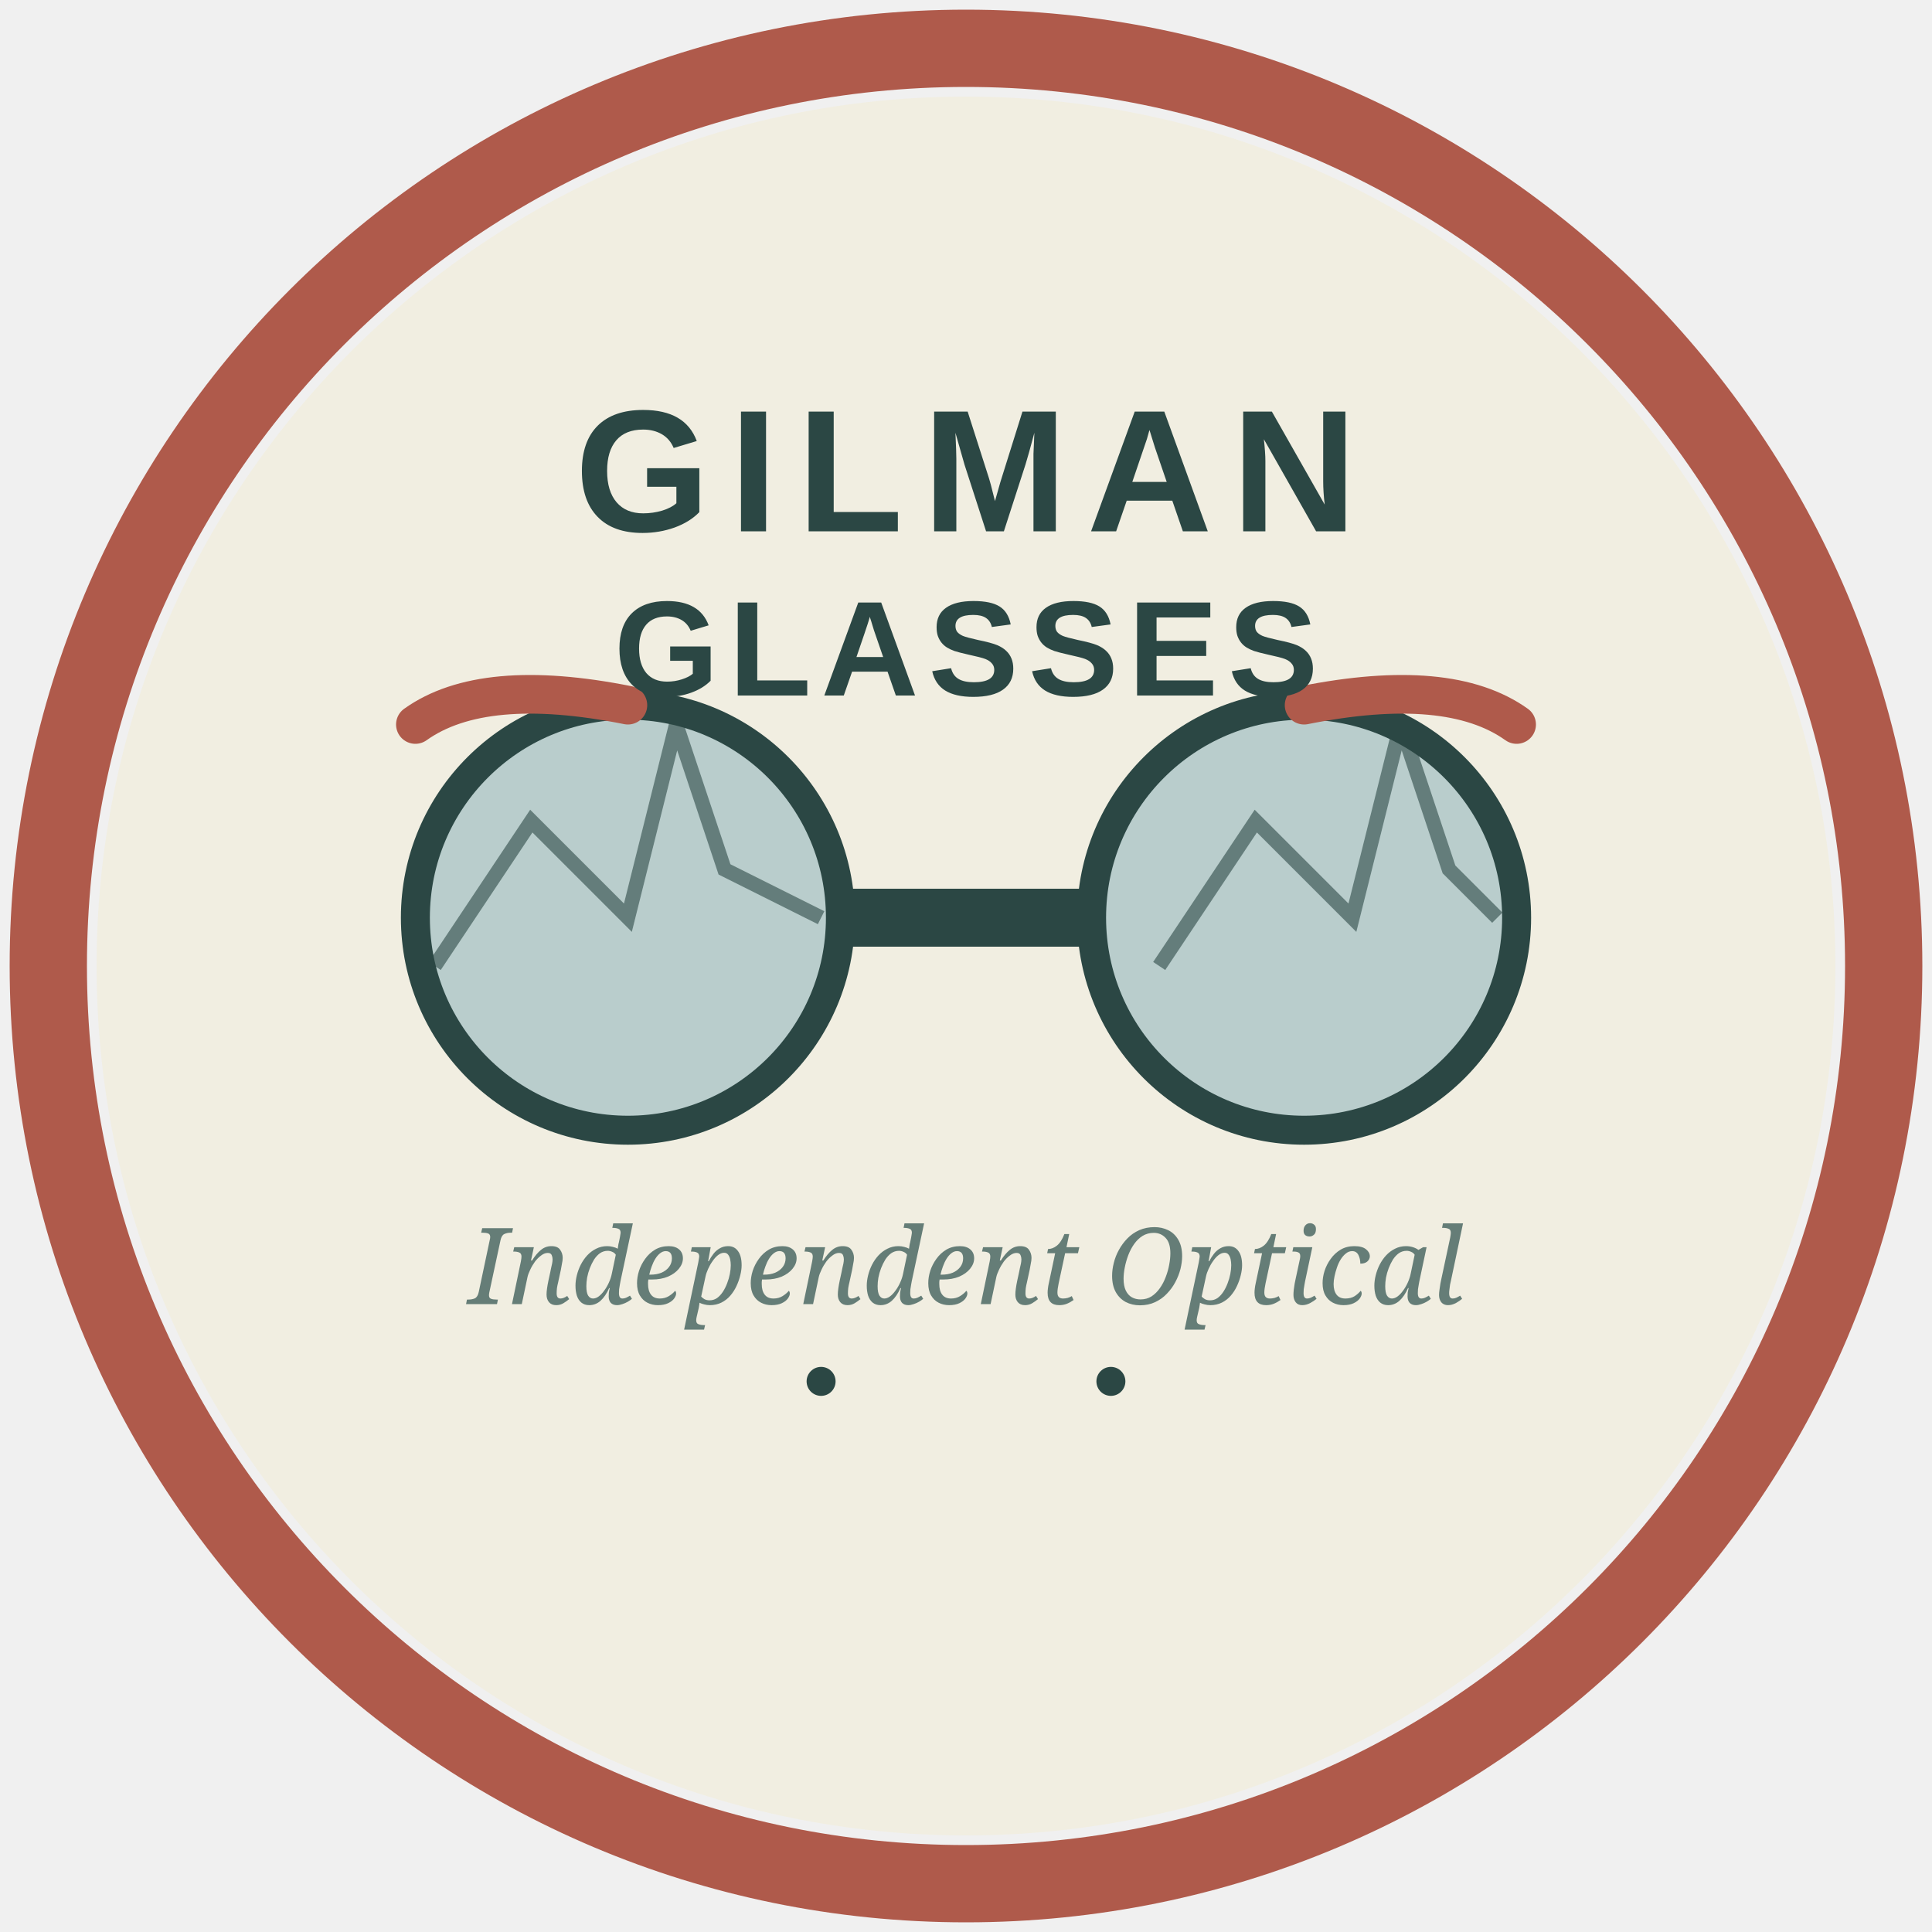
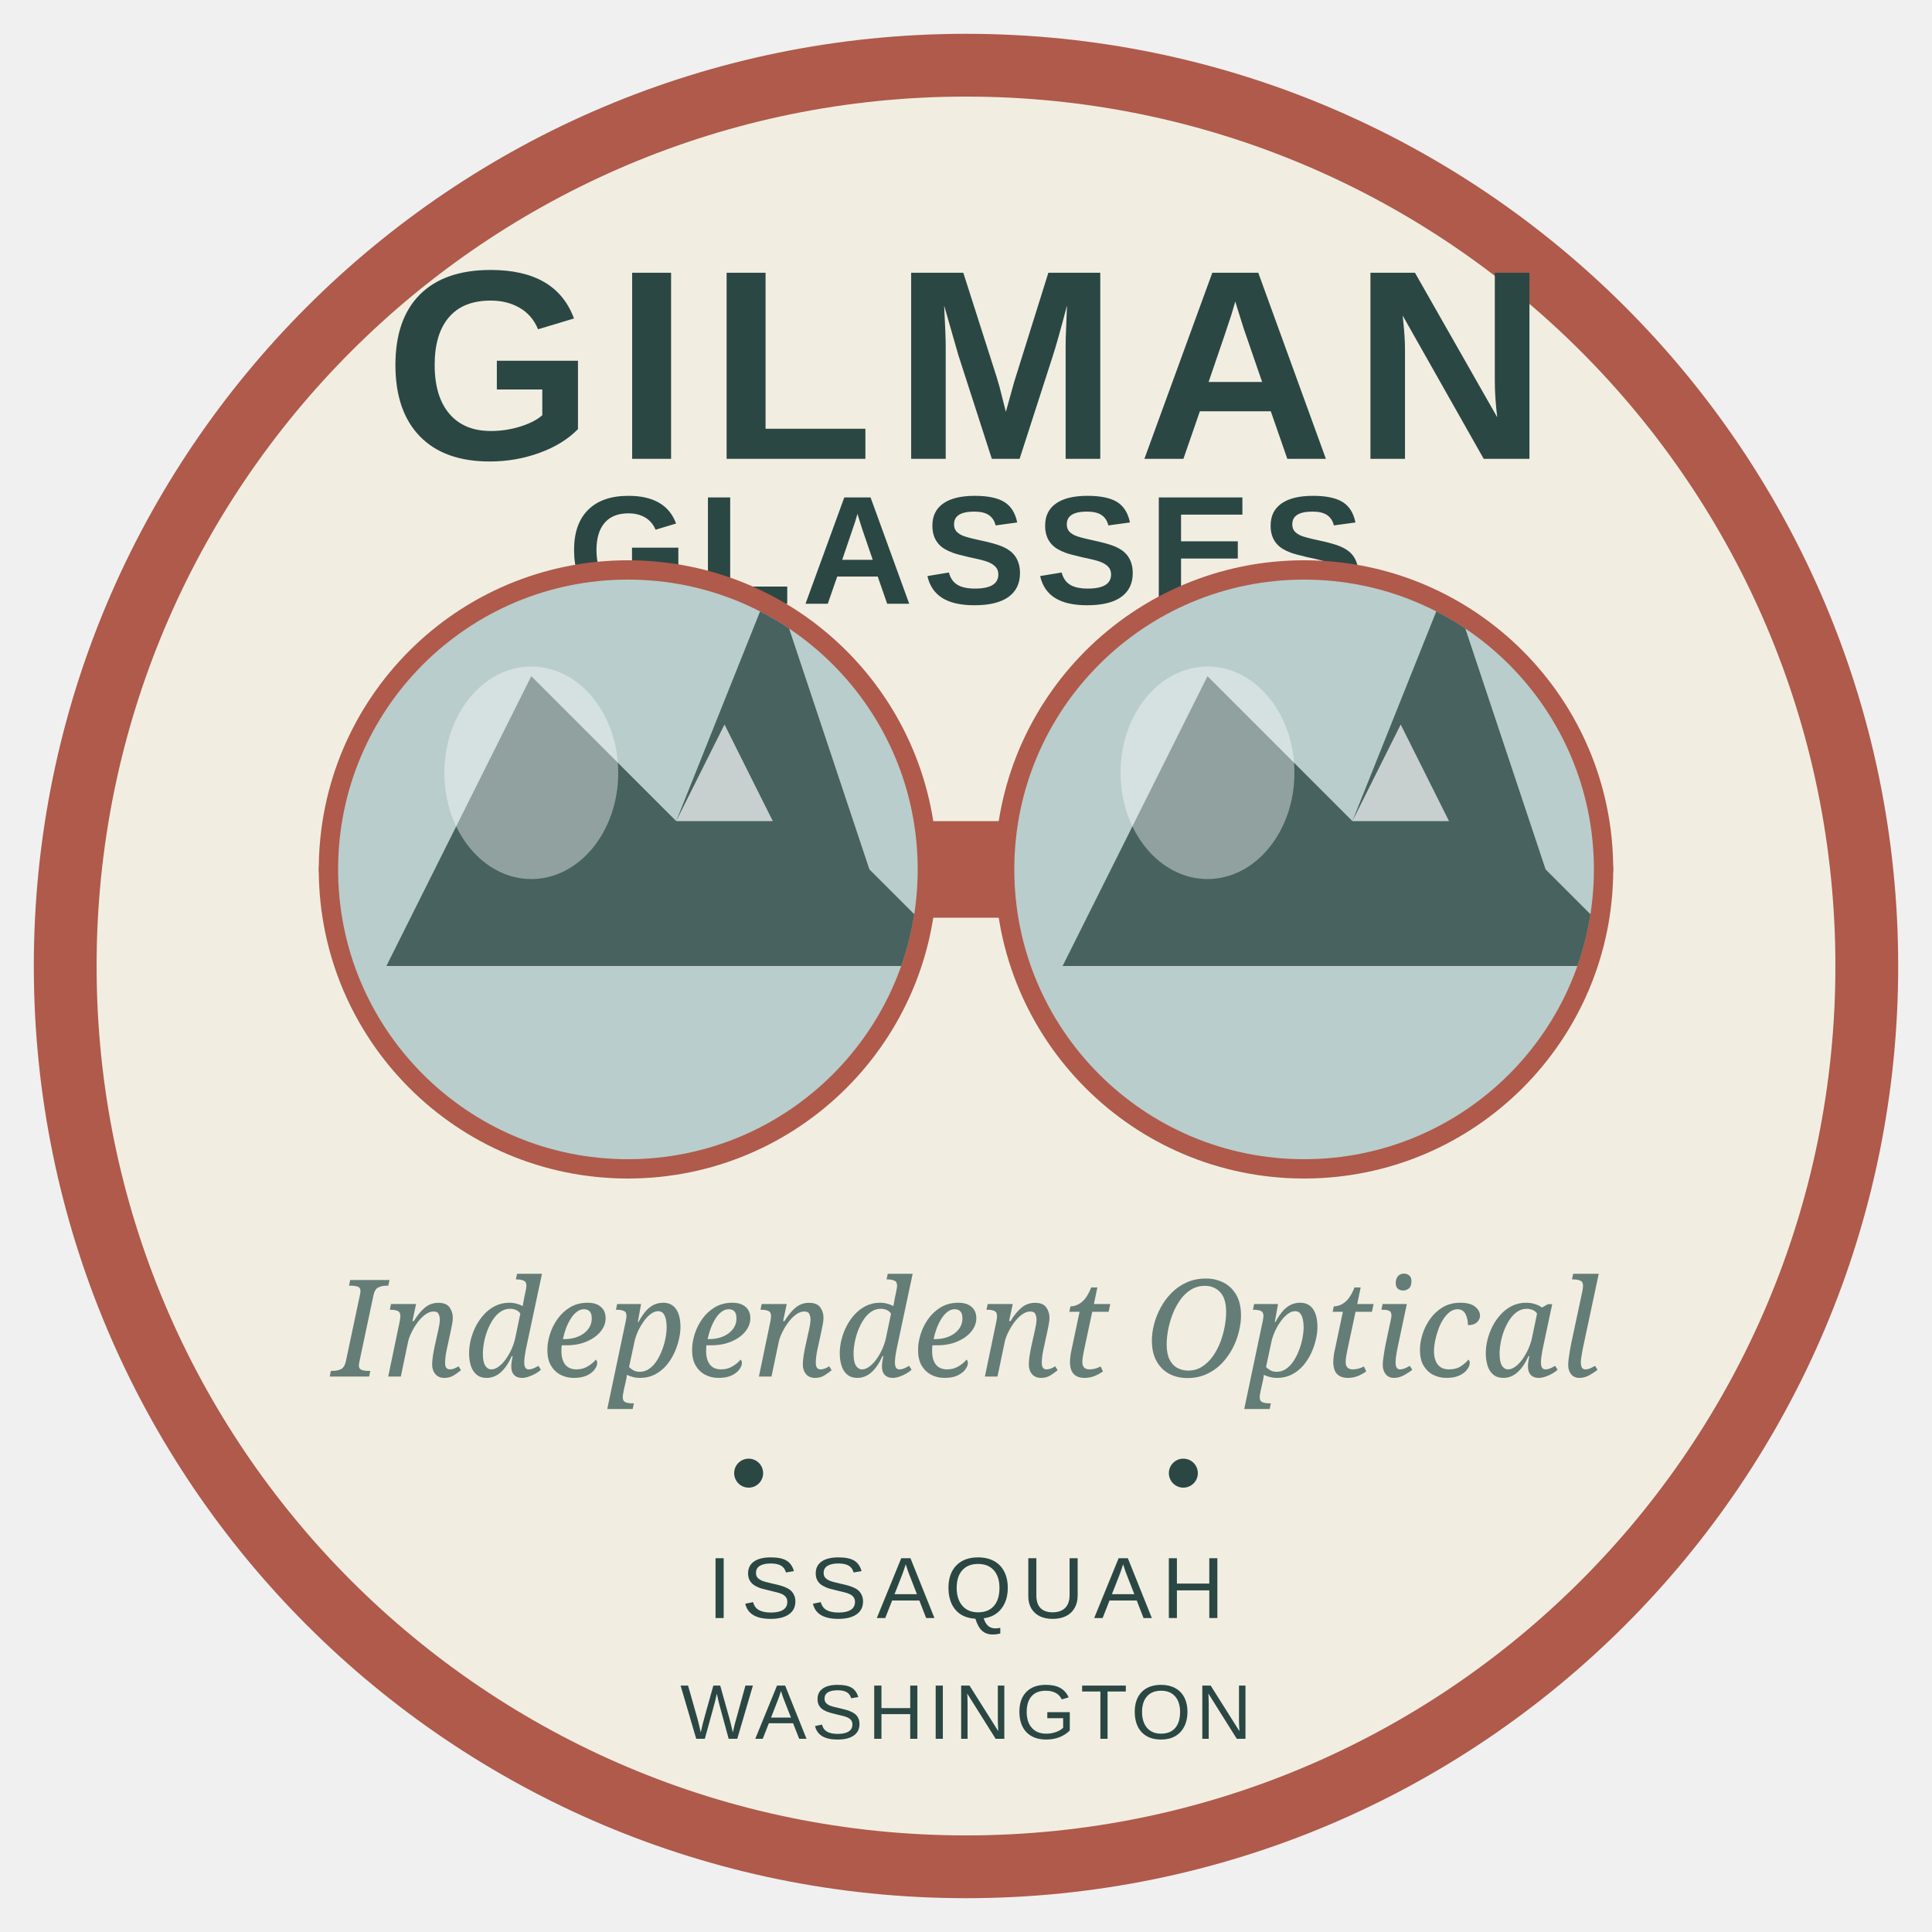
- <svg xmlns="http://www.w3.org/2000/svg" viewBox="0 0 200 200">
-   <circle cx="100" cy="100" r="95" fill="none" stroke="#af5a4b" stroke-width="8" />
-   <circle cx="100" cy="100" r="90" fill="#f1eee1" />
-   <g id="glasses">
-     <circle cx="65" cy="95" r="22" fill="#b9cdcc" stroke="#2b4744" stroke-width="3" />
-     <circle cx="135" cy="95" r="22" fill="#b9cdcc" stroke="#2b4744" stroke-width="3" />
-     <rect x="87" y="92" width="26" height="6" fill="#2b4744" />
-     <path d="M 43 75 Q 50 70 65 73" fill="none" stroke="#af5a4b" stroke-width="4" stroke-linecap="round" />
-     <path d="M 135 73 Q 150 70 157 75" fill="none" stroke="#af5a4b" stroke-width="4" stroke-linecap="round" />
+ <svg xmlns="http://www.w3.org/2000/svg" viewBox="0 0 400 400">
+   <defs>
+     <clipPath id="leftLens">
+       <circle cx="130" cy="180" r="60" />
+     </clipPath>
+     <clipPath id="rightLens">
+       <circle cx="270" cy="180" r="60" />
+     </clipPath>
+     <filter id="shadow">
+       <feDropShadow dx="0" dy="2" stdDeviation="3" flood-opacity="0.3" />
+     </filter>
+   </defs>
+   <circle cx="200" cy="200" r="185" fill="#f1eee1" stroke="#af5a4b" stroke-width="16" />
+   <circle cx="200" cy="200" r="180" fill="#f1eee1" />
+   <text x="200" y="95" font-family="Arial, sans-serif" font-size="56" font-weight="bold" text-anchor="middle" fill="#2b4744" letter-spacing="4">GILMAN</text>
+   <text x="200" y="125" font-family="Arial, sans-serif" font-size="32" font-weight="600" text-anchor="middle" fill="#2b4744" letter-spacing="2">GLASSES</text>
+   <circle cx="130" cy="180" r="60" fill="#b9cdcc" stroke="#af5a4b" stroke-width="8" />
+   <circle cx="270" cy="180" r="60" fill="#b9cdcc" stroke="#af5a4b" stroke-width="8" />
+   <rect x="190" y="170" width="20" height="20" fill="#af5a4b" rx="3" />
+   <path d="M 70 180 L 130 180" stroke="#af5a4b" stroke-width="8" fill="none" stroke-linecap="round" />
+   <path d="M 270 180 L 330 180" stroke="#af5a4b" stroke-width="8" fill="none" stroke-linecap="round" />
+   <g clip-path="url(#leftLens)">
+     <rect x="70" y="120" width="120" height="120" fill="#b9cdcc" />
+     <polygon points="80,200 110,140 140,170 160,120 180,180 200,200" fill="#2b4744" opacity="0.8" />
+     <polygon points="140,170 150,150 160,170" fill="#ffffff" opacity="0.7" />
+     <polygon points="160,120 170,100 180,120" fill="#ffffff" opacity="0.7" />
  </g>
-   <g clip-path="url(#lensClip1)">
-     <path d="M 45 100 L 55 85 L 65 95 L 70 75 L 75 90 L 85 95" fill="none" stroke="#2b4744" stroke-width="1.5" opacity="0.6" />
+   <g clip-path="url(#rightLens)">
+     <rect x="210" y="120" width="120" height="120" fill="#b9cdcc" />
+     <polygon points="220,200 250,140 280,170 300,120 320,180 340,200" fill="#2b4744" opacity="0.8" />
+     <polygon points="280,170 290,150 300,170" fill="#ffffff" opacity="0.7" />
+     <polygon points="300,120 310,100 320,120" fill="#ffffff" opacity="0.7" />
  </g>
-   <g clip-path="url(#lensClip2)">
-     <path d="M 120 100 L 130 85 L 140 95 L 145 75 L 150 90 L 155 95" fill="none" stroke="#2b4744" stroke-width="1.5" opacity="0.6" />
-   </g>
-   <defs>
-     <clipPath id="lensClip1">
-       <circle cx="65" cy="95" r="22" />
-     </clipPath>
-     <clipPath id="lensClip2">
-       <circle cx="135" cy="95" r="22" />
-     </clipPath>
-   </defs>
-   <text x="100" y="55" font-family="Arial, sans-serif" font-size="18" font-weight="bold" text-anchor="middle" fill="#2b4744" letter-spacing="2">
-     GILMAN
-   </text>
-   <text x="100" y="72" font-family="Arial, sans-serif" font-size="14" font-weight="600" text-anchor="middle" fill="#2b4744" letter-spacing="1">
-     GLASSES
-   </text>
-   <text x="100" y="135" font-family="Georgia, serif" font-size="11" font-style="italic" text-anchor="middle" fill="#657d77">
-     Independent Optical
-   </text>
-   <circle cx="85" cy="143" r="1.5" fill="#2b4744" />
-   <circle cx="115" cy="143" r="1.5" fill="#2b4744" />
+   <ellipse cx="110" cy="160" rx="18" ry="22" fill="#ffffff" opacity="0.4" />
+   <ellipse cx="250" cy="160" rx="18" ry="22" fill="#ffffff" opacity="0.4" />
+   <text x="200" y="285" font-family="Georgia, serif" font-size="28" font-style="italic" text-anchor="middle" fill="#657d77">Independent Optical</text>
+   <circle cx="155" cy="305" r="3" fill="#2b4744" />
+   <circle cx="245" cy="305" r="3" fill="#2b4744" />
+   <text x="200" y="335" font-family="Arial, sans-serif" font-size="18" font-weight="500" text-anchor="middle" fill="#2b4744" letter-spacing="2">ISSAQUAH</text>
+   <text x="200" y="360" font-family="Arial, sans-serif" font-size="16" font-weight="400" text-anchor="middle" fill="#2b4744" letter-spacing="1">WASHINGTON</text>
</svg>
